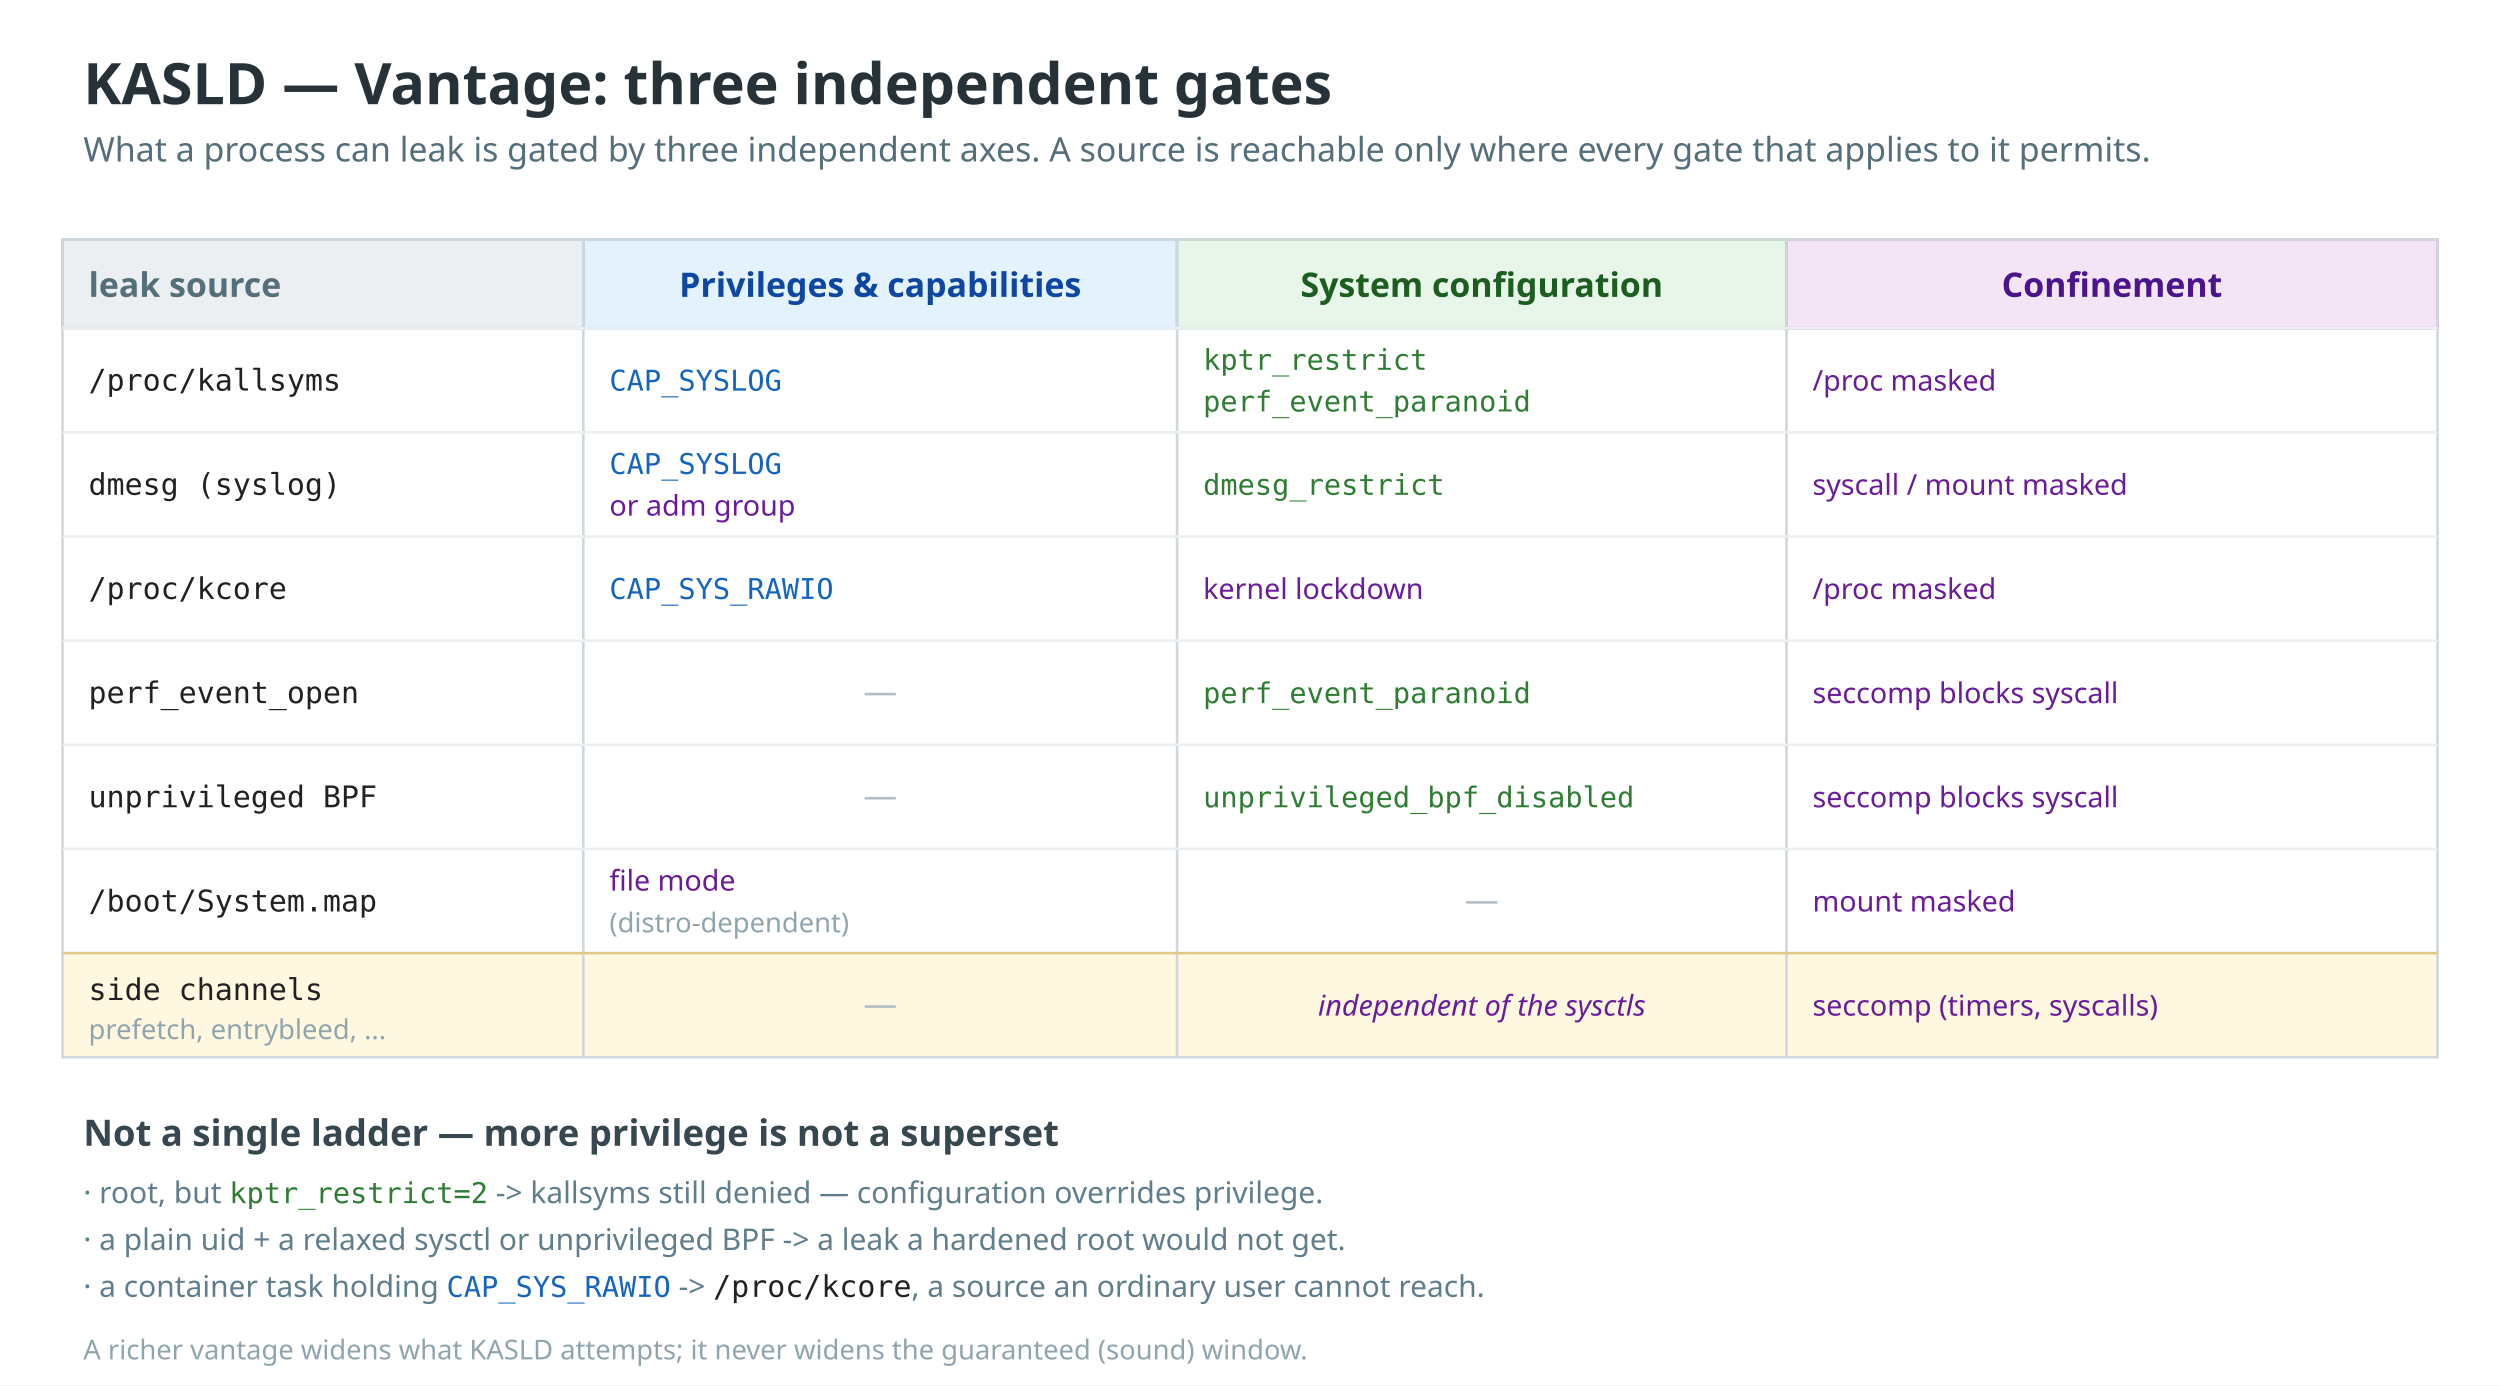
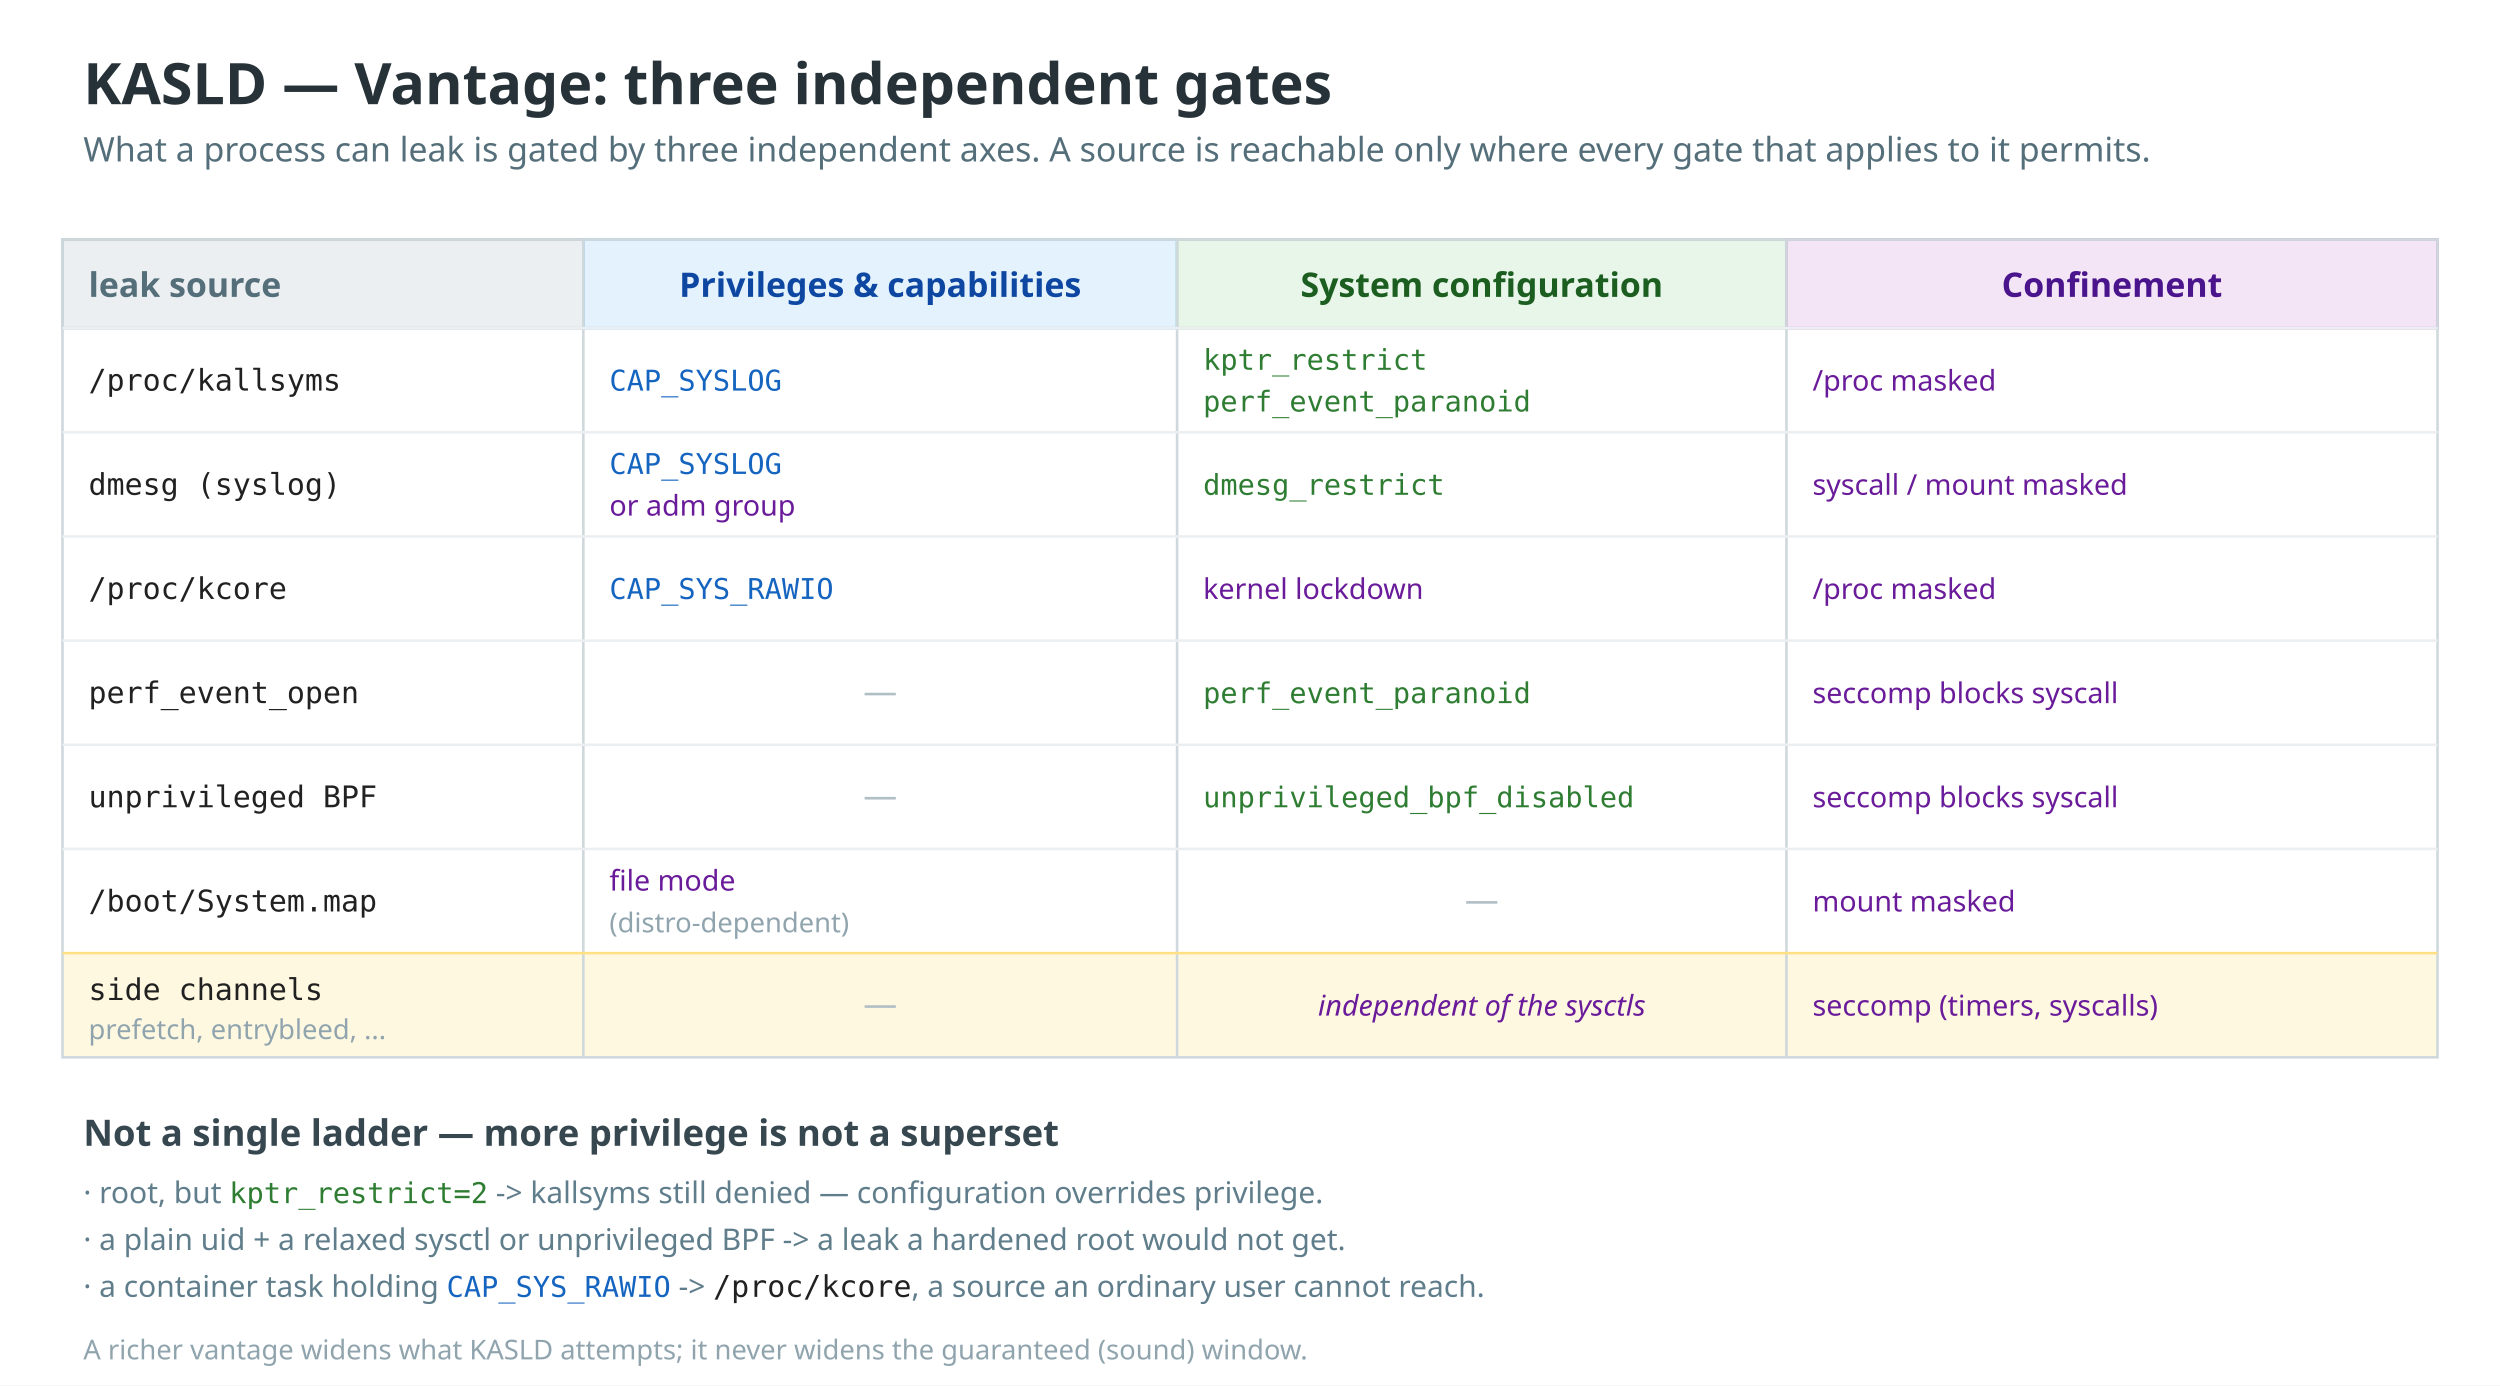
<svg xmlns="http://www.w3.org/2000/svg" width="960" height="532" viewBox="0 0 960 532" font-family="sans-serif">
  <defs>
    <style>
      .title { font-size: 22px; font-weight: 700; fill: #263238; }
      .sub   { font-size: 13px; fill: #546e7a; }
      .colh  { font-size: 13px; font-weight: 700; }
      .src   { font-family: monospace; font-size: 11.5px; fill: #212121; }
      .cap   { font-family: monospace; font-size: 11px; fill: #1565c0; }
      .cfg   { font-family: monospace; font-size: 11px; fill: #2e7d32; }
      .gate  { font-size: 11px; fill: #6a1b9a; }
      .dash  { font-size: 13px; fill: #b0bec5; }
      .small { font-size: 10.5px; fill: #90a4ae; }
      .hd    { font-size: 14px; font-weight: 700; fill: #37474f; }
      .note  { font-size: 11.5px; fill: #607d8b; }
    </style>
  </defs>
  <rect x="0" y="0" width="100%" height="100%" fill="#ffffff" />
  <text x="32" y="40" class="title">KASLD — Vantage: three independent gates</text>
  <text x="32" y="62" class="sub">What a process can leak is gated by three independent axes. A source is reachable only where every gate that applies to it permits.</text>
  <rect x="24" y="366" width="912" height="40" fill="#fff8e1" />
  <rect x="24" y="92" width="200" height="34" fill="#eceff1" stroke="#b0bec5" />
  <rect x="224" y="92" width="228" height="34" fill="#e3f2fd" stroke="#90caf9" />
  <rect x="452" y="92" width="234" height="34" fill="#e8f5e9" stroke="#a5d6a7" />
  <rect x="686" y="92" width="250" height="34" fill="#f3e5f5" stroke="#ce93d8" />
  <text x="34" y="114" class="colh" fill="#546e7a">leak source</text>
  <text x="338" y="114" class="colh" fill="#0d47a1" text-anchor="middle">Privileges &amp; capabilities</text>
  <text x="569" y="114" class="colh" fill="#1b5e20" text-anchor="middle">System configuration</text>
  <text x="811" y="114" class="colh" fill="#4a148c" text-anchor="middle">Confinement</text>
  <rect x="24" y="92" width="912" height="314" fill="none" stroke="#cfd8dc" />
  <line x1="224" y1="92" x2="224" y2="406" stroke="#cfd8dc" />
  <line x1="452" y1="92" x2="452" y2="406" stroke="#cfd8dc" />
  <line x1="686" y1="92" x2="686" y2="406" stroke="#cfd8dc" />
  <line x1="24" y1="126" x2="936" y2="126" stroke="#eceff1" />
  <line x1="24" y1="166" x2="936" y2="166" stroke="#eceff1" />
  <line x1="24" y1="206" x2="936" y2="206" stroke="#eceff1" />
  <line x1="24" y1="246" x2="936" y2="246" stroke="#eceff1" />
  <line x1="24" y1="286" x2="936" y2="286" stroke="#eceff1" />
  <line x1="24" y1="326" x2="936" y2="326" stroke="#eceff1" />
-   <line x1="24" y1="366" x2="936" y2="366" stroke="#e0c88a" />
+   <line x1="24" y1="366" x2="936" y2="366" stroke="#ffe082" />
  <text x="34" y="150" class="src">/proc/kallsyms</text>
  <text x="234" y="150" class="cap">CAP_SYSLOG</text>
  <text x="462" y="142" class="cfg">kptr_restrict</text>
  <text x="462" y="158" class="cfg">perf_event_paranoid</text>
  <text x="696" y="150" class="gate">/proc masked</text>
  <text x="34" y="190" class="src">dmesg (syslog)</text>
  <text x="234" y="182" class="cap">CAP_SYSLOG</text>
  <text x="234" y="198" class="gate" fill="#1565c0">or adm group</text>
  <text x="462" y="190" class="cfg">dmesg_restrict</text>
  <text x="696" y="190" class="gate">syscall / mount masked</text>
  <text x="34" y="230" class="src">/proc/kcore</text>
  <text x="234" y="230" class="cap">CAP_SYS_RAWIO</text>
  <text x="462" y="230" class="gate" fill="#2e7d32">kernel lockdown</text>
  <text x="696" y="230" class="gate">/proc masked</text>
  <text x="34" y="270" class="src">perf_event_open</text>
  <text x="338" y="270" class="dash" text-anchor="middle">—</text>
  <text x="462" y="270" class="cfg">perf_event_paranoid</text>
  <text x="696" y="270" class="gate">seccomp blocks syscall</text>
  <text x="34" y="310" class="src">unprivileged BPF</text>
  <text x="338" y="310" class="dash" text-anchor="middle">—</text>
  <text x="462" y="310" class="cfg">unprivileged_bpf_disabled</text>
  <text x="696" y="310" class="gate">seccomp blocks syscall</text>
  <text x="34" y="350" class="src">/boot/System.map</text>
  <text x="234" y="342" class="gate" fill="#1565c0">file mode</text>
  <text x="234" y="358" class="small" fill="#90a4ae">(distro-dependent)</text>
  <text x="569" y="350" class="dash" text-anchor="middle">—</text>
  <text x="696" y="350" class="gate">mount masked</text>
  <text x="34" y="384" class="src">side channels</text>
  <text x="34" y="399" class="small" fill="#a1887f">prefetch, entrybleed, ...</text>
  <text x="338" y="390" class="dash" text-anchor="middle">—</text>
  <text x="569" y="390" class="gate" fill="#ef6c00" text-anchor="middle" font-style="italic">independent of the sysctls</text>
  <text x="696" y="390" class="gate">seccomp (timers, syscalls)</text>
  <text x="32" y="440" class="hd">Not a single ladder — more privilege is not a superset</text>
  <text x="32" y="462" class="note">· root, but <tspan class="cfg">kptr_restrict=2</tspan> -&gt; kallsyms still denied — configuration overrides privilege.</text>
  <text x="32" y="480" class="note">· a plain uid + a relaxed sysctl or unprivileged BPF -&gt; a leak a hardened root would not get.</text>
  <text x="32" y="498" class="note">· a container task holding <tspan class="cap">CAP_SYS_RAWIO</tspan> -&gt; <tspan class="src" font-size="11">/proc/kcore</tspan>, a source an ordinary user cannot reach.</text>
  <text x="32" y="522" class="small" fill="#607d8b">A richer vantage widens what KASLD attempts; it never widens the guaranteed (sound) window.</text>
</svg>
